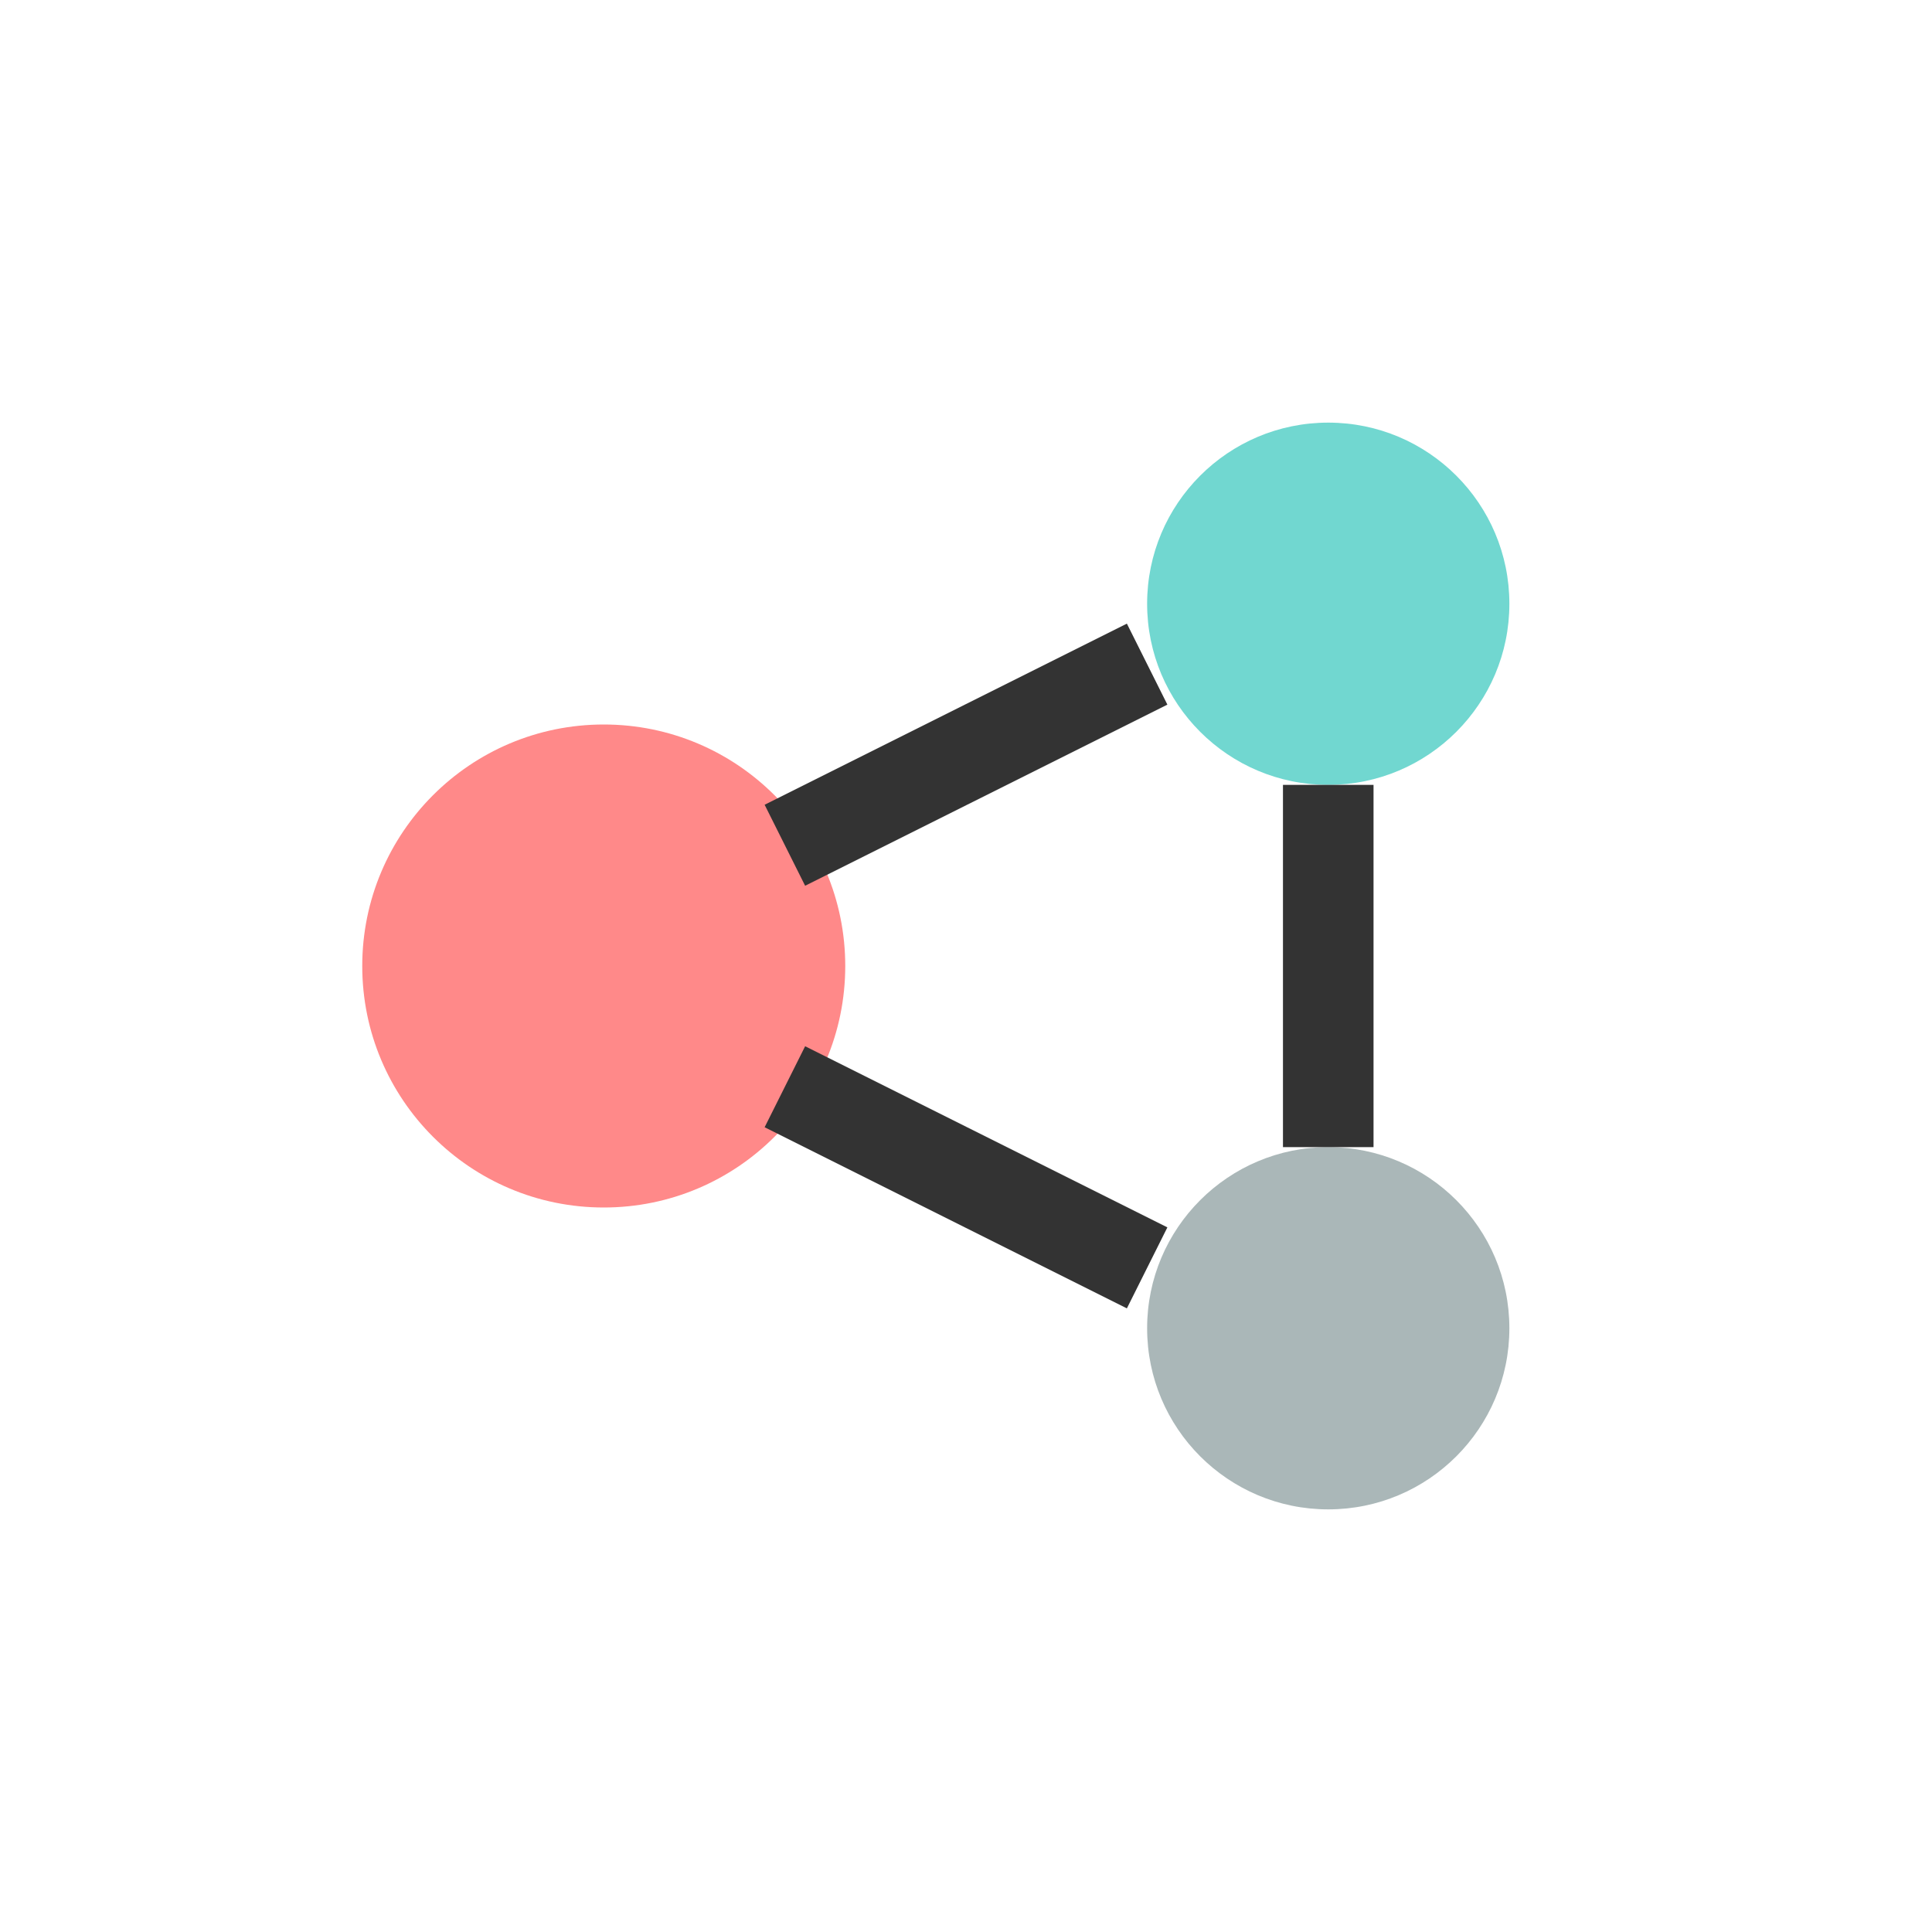
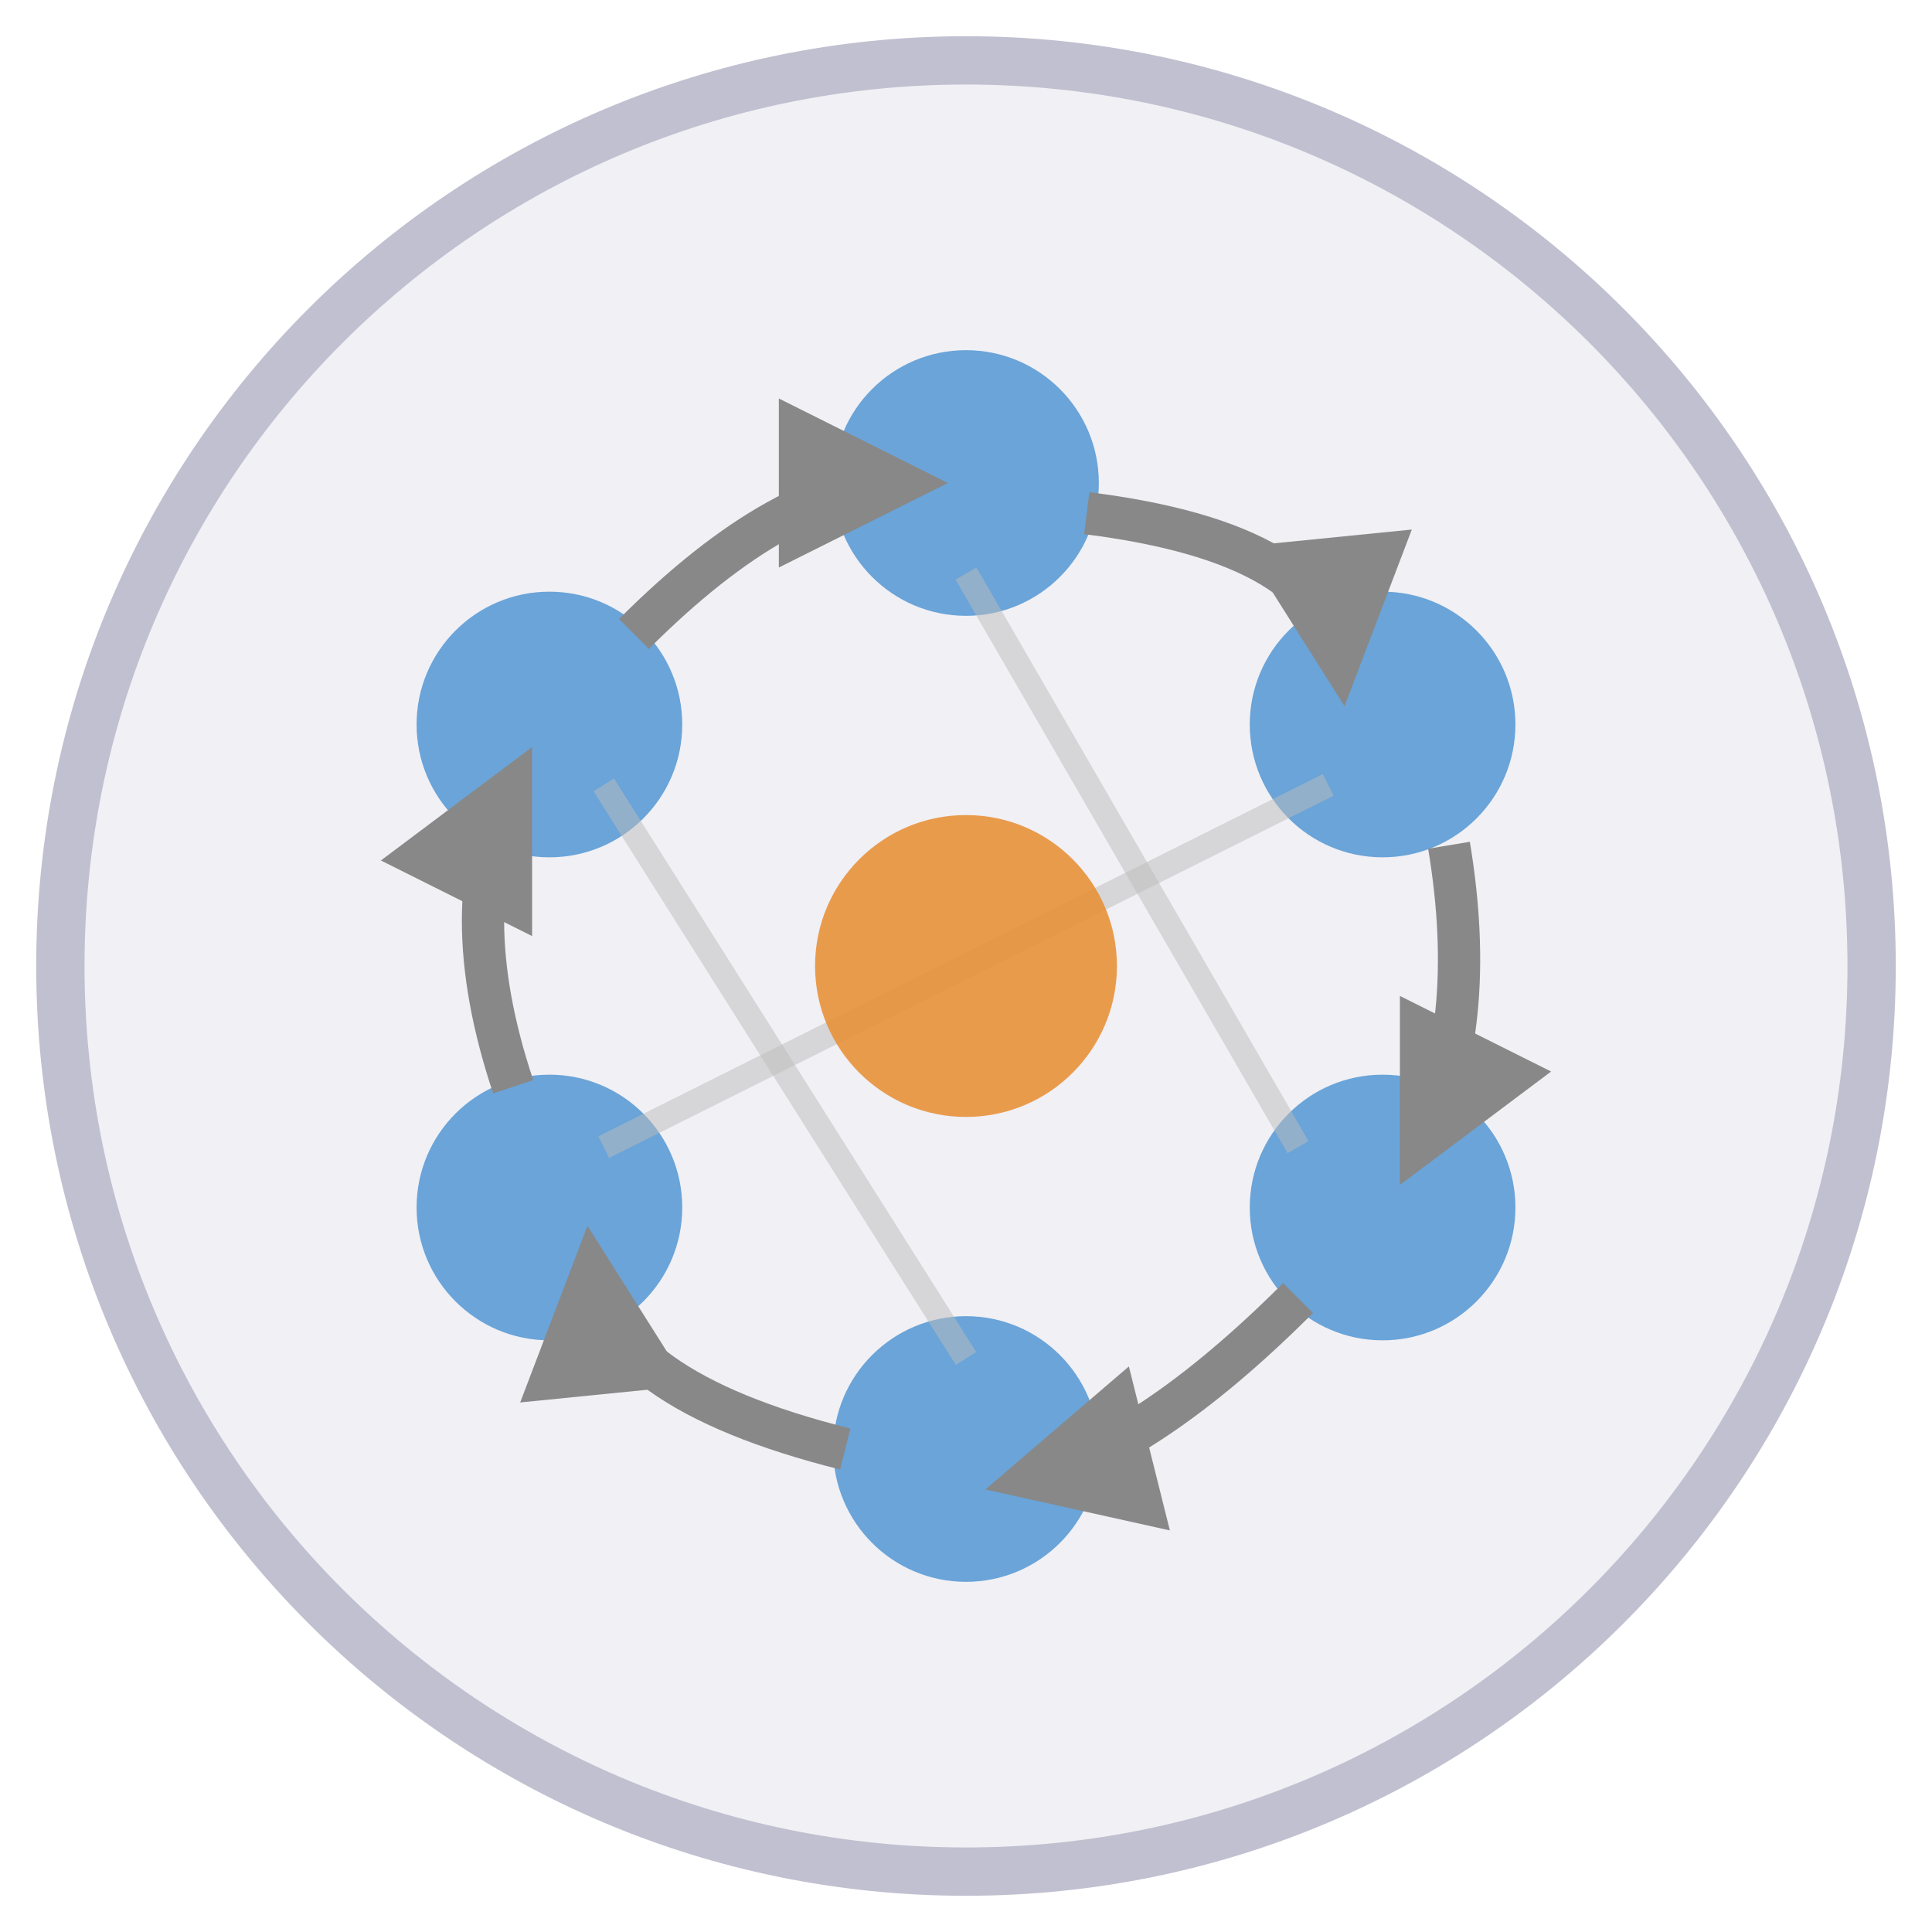
<svg xmlns="http://www.w3.org/2000/svg" viewBox="0 0 32 32">
-   <circle cx="10" cy="16" r="4" fill="#FF6B6B" opacity="0.8" />
-   <circle cx="22" cy="10" r="3" fill="#4ECDC4" opacity="0.8" />
-   <circle cx="22" cy="22" r="3" fill="#95A5A6" opacity="0.8" />
-   <line x1="13" y1="14" x2="19" y2="11" stroke="#333" stroke-width="1.5" />
-   <line x1="13" y1="18" x2="19" y2="21" stroke="#333" stroke-width="1.5" />
-   <line x1="22" y1="13" x2="22" y2="19" stroke="#333" stroke-width="1.5" />
+   <circle cx="16" cy="16" r="15" fill="#f0f0f5" stroke="#c0c0d0" stroke-width="0.8" />
+   <circle cx="16" cy="8" r="2.2" fill="#5B9BD5" opacity="0.9" />
+   <circle cx="22.9" cy="12" r="2.2" fill="#5B9BD5" opacity="0.9" />
+   <circle cx="22.9" cy="20" r="2.2" fill="#5B9BD5" opacity="0.9" />
+   <circle cx="16" cy="24" r="2.2" fill="#5B9BD5" opacity="0.9" />
+   <circle cx="9.1" cy="20" r="2.2" fill="#5B9BD5" opacity="0.9" />
+   <circle cx="9.1" cy="12" r="2.2" fill="#5B9BD5" opacity="0.9" />
+   <path d="M18 8.5 Q22 9 22.2 11" stroke="#888" stroke-width="0.7" fill="none" marker-end="url(#arr)" />
+   <path d="M24 14 Q24.5 17 23.5 19" stroke="#888" stroke-width="0.7" fill="none" marker-end="url(#arr)" />
+   <path d="M21.5 21.5 Q19 24 17 24.5" stroke="#888" stroke-width="0.7" fill="none" marker-end="url(#arr)" />
+   <path d="M14 24 Q10 23 9.8 21" stroke="#888" stroke-width="0.7" fill="none" marker-end="url(#arr)" />
+   <path d="M8.5 18 Q7.5 15 8.5 13" stroke="#888" stroke-width="0.7" fill="none" marker-end="url(#arr)" />
+   <path d="M10.5 10.5 Q13 8 15 8" stroke="#888" stroke-width="0.7" fill="none" marker-end="url(#arr)" />
+   <line x1="16" y1="9.5" x2="21.5" y2="19" stroke="#bbb" stroke-width="0.4" opacity="0.5" />
+   <line x1="22" y1="13" x2="10" y2="19" stroke="#bbb" stroke-width="0.4" opacity="0.5" />
+   <line x1="16" y1="22.5" x2="10" y2="13" stroke="#bbb" stroke-width="0.4" opacity="0.5" />
+   <circle cx="16" cy="16" r="2.5" fill="#E8913A" opacity="0.9" />
+   <defs>
+     <marker id="arr" markerWidth="4" markerHeight="4" refX="3" refY="2" orient="auto">
+       <path d="M0,0 L4,2 L0,4" fill="#888" />
+     </marker>
+   </defs>
</svg>
